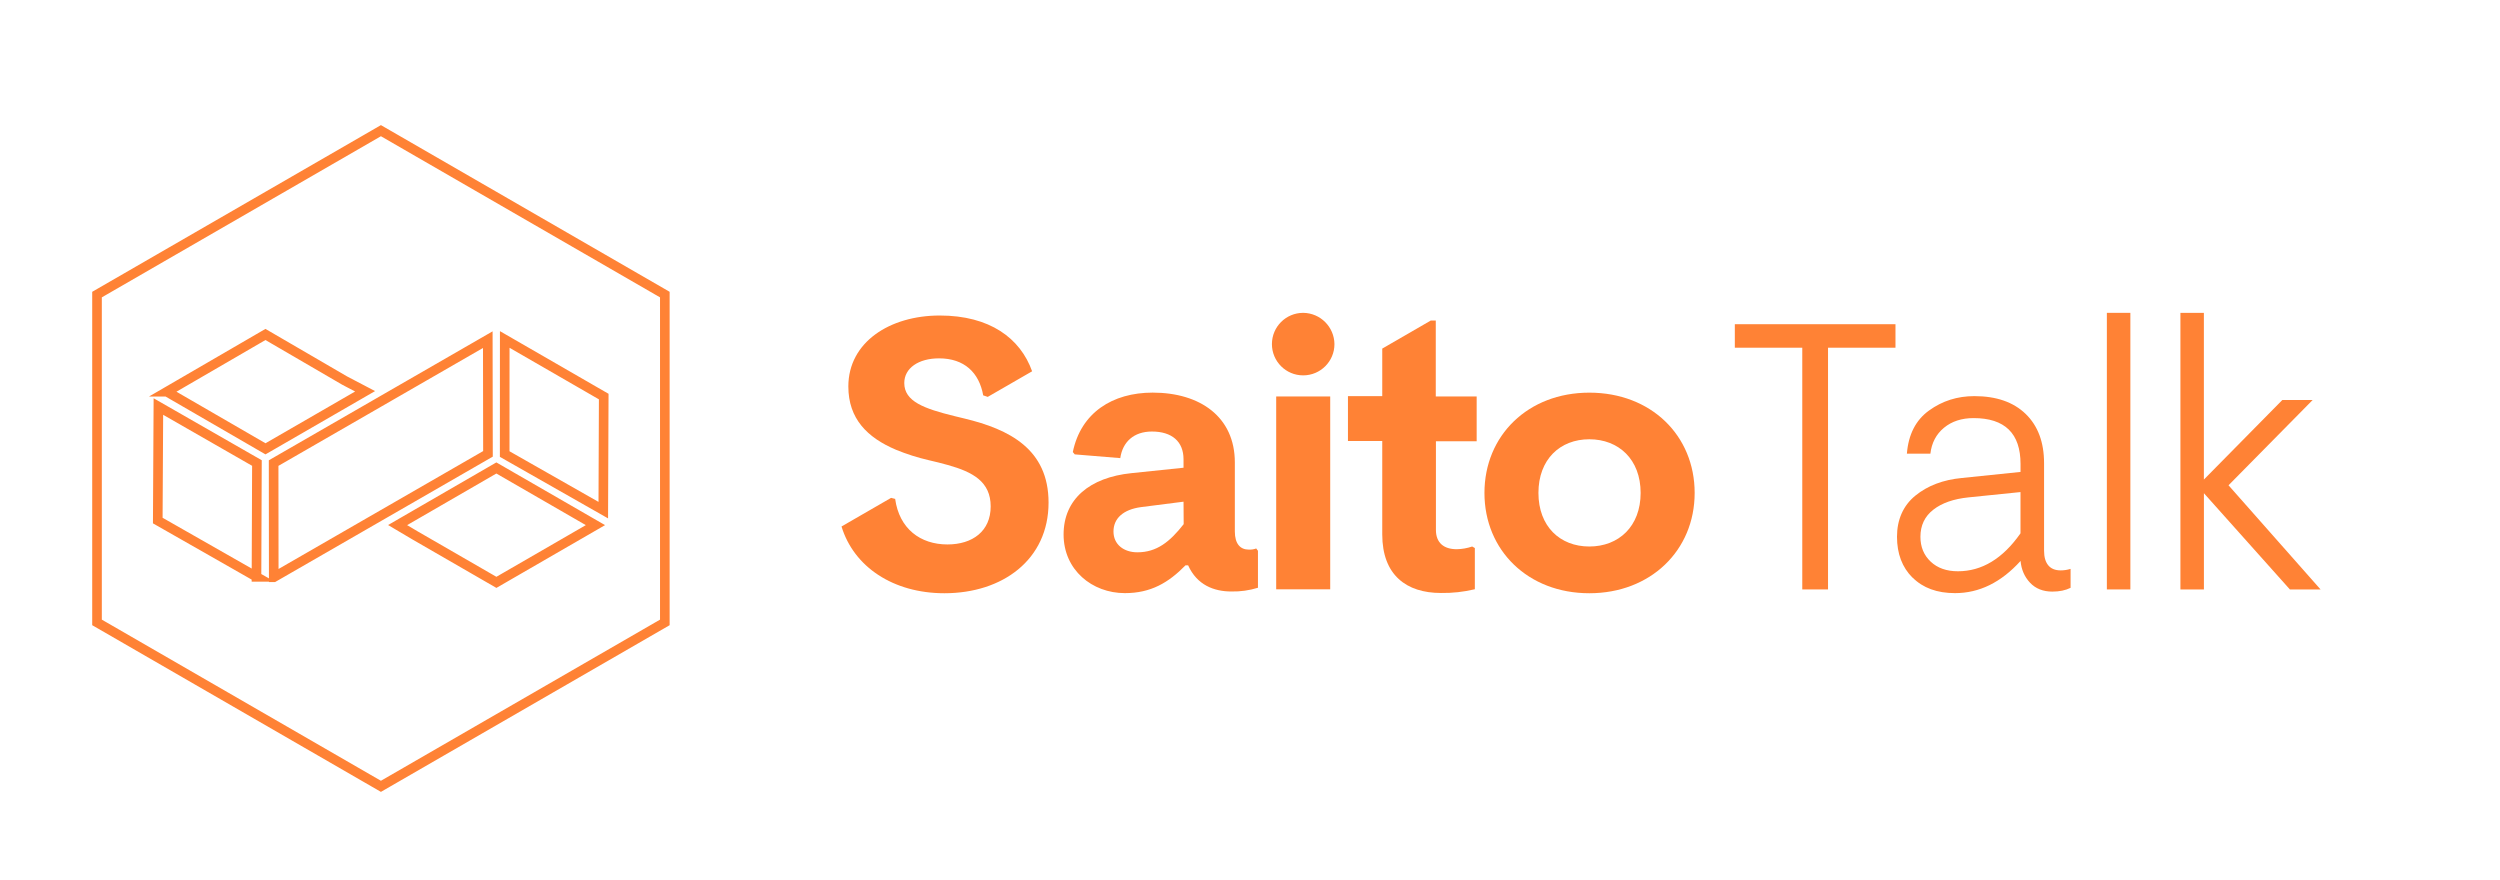
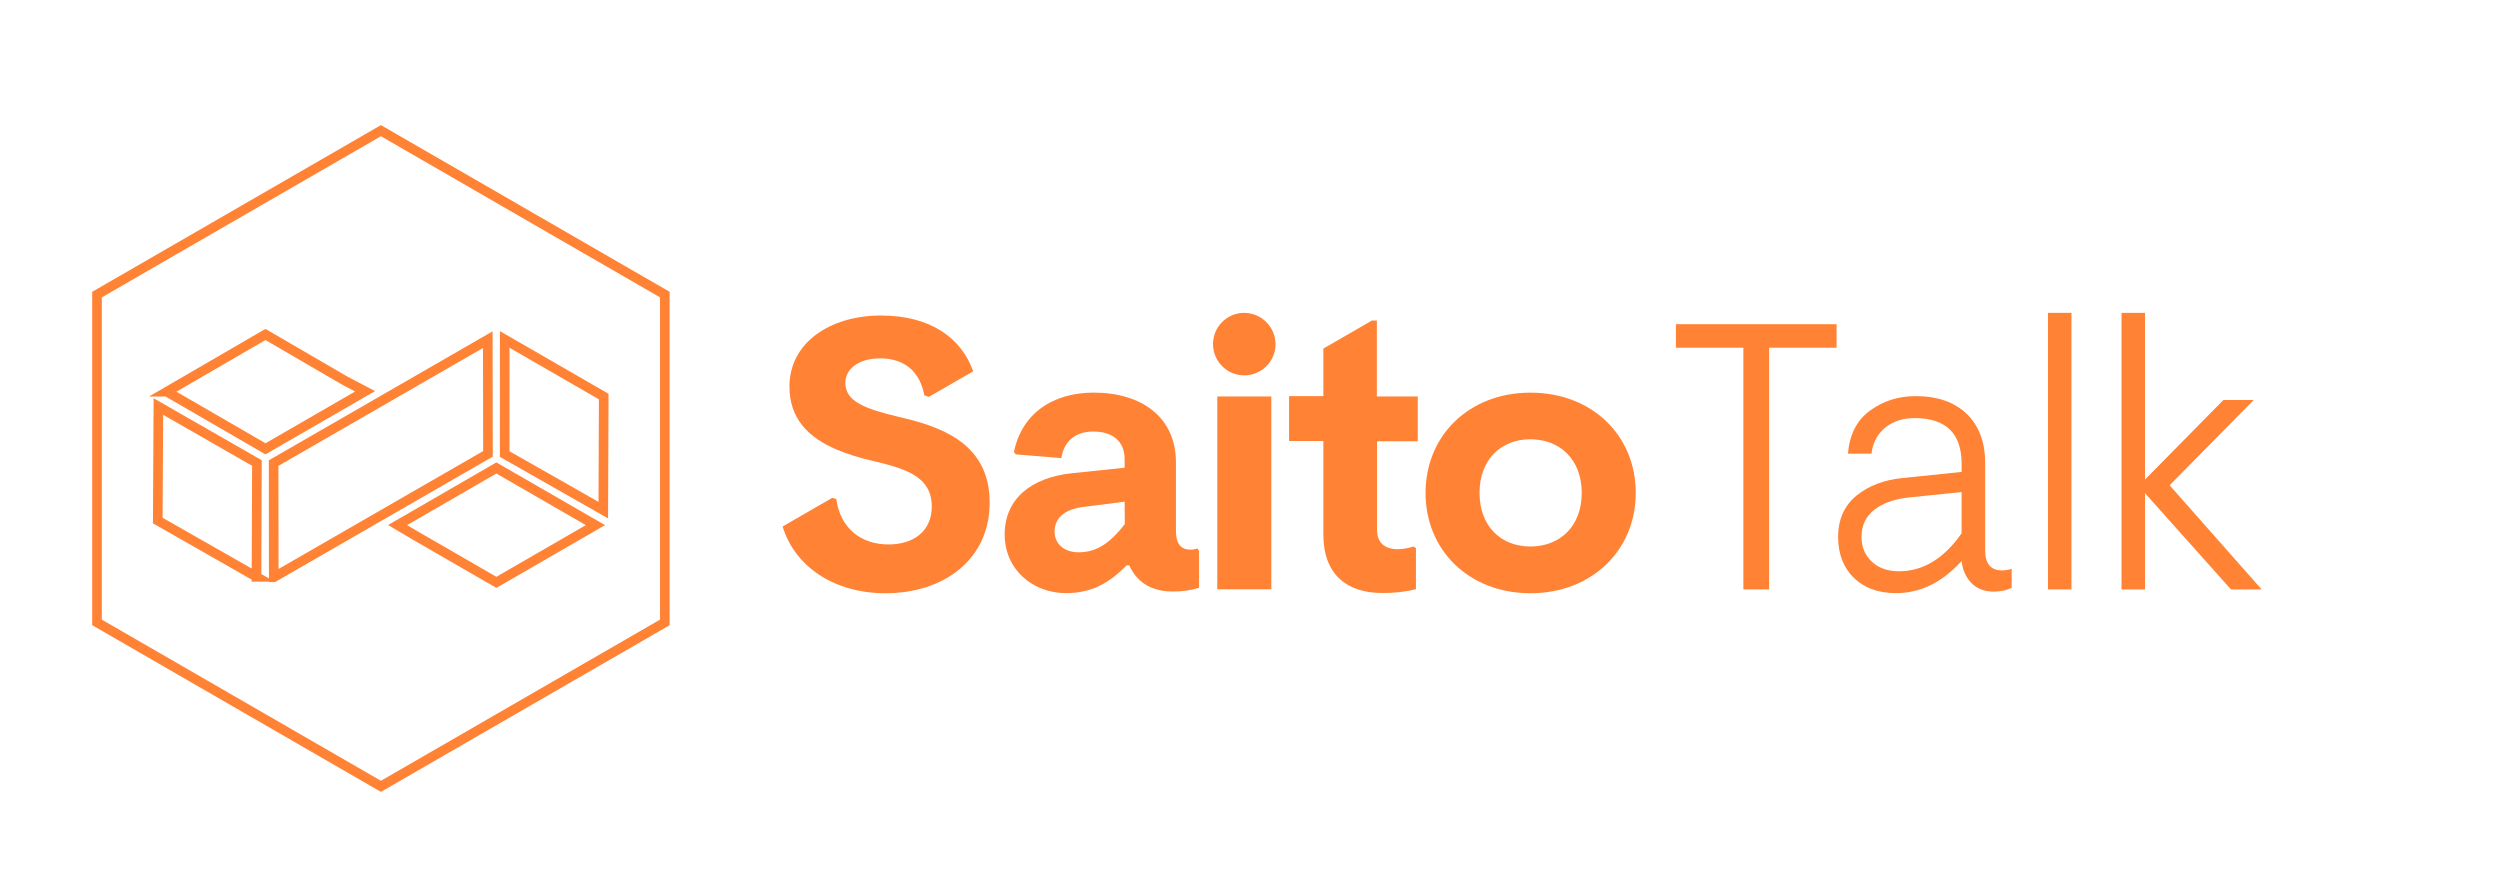
<svg xmlns="http://www.w3.org/2000/svg" id="Layer_1" data-name="Layer 1" viewBox="0 0 381 134">
  <defs>
    <style>
      .cls-1 {
        fill: none;
        stroke: #ff8235;
        stroke-miterlimit: 10;
        stroke-width: 5px;
      }

      .cls-2 {
        fill: #ff8235;
      }
    </style>
  </defs>
  <g transform="translate(2 18.0755) scale(0.2932) translate(-332.625 -321.75)">
    <path class="cls-1" d="M523.8,328.02l-147.57,85.2v170.4l147.57,85.2,147.57-85.2v-170.4l-147.57-85.2ZM459.13,559.93l-51.32-29.25.32-59.27,51.22,29.36-.23,59.16ZM412.53,463.71l51.25-29.76,41.14,23.95c.58.33,10.65,5.59,10.65,5.59l-51.77,29.9-51.26-29.68ZM468.09,560.16l-.06-59.36,111.32-64.15.09,59.36-111.34,64.15ZM583.82,562.8l-42.23-24.37-9.12-5.4,51.33-29.69,51.5,29.71-51.48,29.75ZM639.38,525.26l-51.25-29.15.03-59.56,51.45,29.68-.23,59.03Z" />
  </g>
-   <g transform="translate(126 44.0959) scale(0.5814) translate(-332.625 -701.82)">
+   <g transform="translate(117.024 44.0959) scale(0.5814) translate(-332.625 -701.82)">
    <g>
      <g>
        <path class="cls-2" d="M349.5,756.47l-13.01,7.51c3.22,10.58,13.55,17.5,26.97,17.5,15.26,0,27.3-8.81,27.3-23.76,0-14.05-10.31-19.21-22.05-22.04l-2.6-.63c-7.96-1.96-13.17-3.84-13.17-8.67,0-3.92,3.75-6.47,9.11-6.47,6.62,0,10.51,3.72,11.58,9.7l1.19.4,11.63-6.71c-3.09-8.68-11.12-14.62-24.21-14.62s-23.96,6.98-23.96,18.6c0,8.45,4.95,13.4,12.51,16.6,2.76,1.13,5.61,2.04,8.52,2.71,1.77.41,3.49.83,5.07,1.28,6.52,1.83,11.21,4.36,11.21,10.85s-4.76,9.97-11.33,9.97c-7.12,0-12.63-4.12-13.71-11.94l-1.06-.27Z" />
        <path class="cls-2" d="M445.19,769.74c-.62.24-1.29.34-1.96.3-2.22,0-3.64-1.52-3.64-4.75v-18.1c0-11.93-9.1-18.3-21.54-18.3-10.53,0-18.81,5.26-20.93,15.58l.51.61,11.93.98c.61-4.24,3.54-6.97,8.29-6.97,5.26,0,8.29,2.63,8.29,7.27v2.22l-13.65,1.42c-10.92,1.12-17.79,6.78-17.79,16.08s7.48,15.37,16.07,15.37c6.78,0,11.43-2.73,15.88-7.28h.7c2.32,5.16,6.77,6.85,11.33,6.85,2.36.05,4.72-.28,6.97-.98v-9.69l-.46-.61ZM426.18,763.37c-3.64,4.65-7.08,7.38-12.14,7.38-3.53,0-6.26-2.03-6.26-5.45s2.53-5.77,7.24-6.4l11.12-1.42.04,5.89Z" />
        <rect class="cls-2" x="450.43" y="729.9" width="14.16" height="50.55" />
        <path class="cls-2" d="M457.51,707.98c-4.53,0-8.2,3.66-8.2,8.19,0,4.53,3.66,8.2,8.19,8.2,4.53,0,8.2-3.66,8.2-8.19h0c-.05-4.51-3.68-8.15-8.19-8.2Z" />
        <path class="cls-2" d="M492.3,741.64v23.25c0,3.33,2.02,5.05,5.45,5.05,1.38-.02,2.75-.27,4.05-.71l.7.4v10.8c-2.91.7-5.9,1.03-8.9.98-9,0-15.37-4.66-15.37-15.36v-24.48h-8.99v-11.75h8.99v-12.47l12.73-7.36h1.3v19.91h10.72v11.75h-10.69Z" />
        <path class="cls-2" d="M532.51,728.9c-16.07,0-27.49,11.23-27.49,26.29s11.43,26.29,27.49,26.29,27.61-11.23,27.61-26.29-11.43-26.29-27.61-26.29ZM532.51,769.23c-7.68,0-13.34-5.26-13.34-14.05s5.66-14.06,13.34-14.06,13.45,5.26,13.45,14.06-5.77,14.05-13.45,14.05Z" />
      </g>
      <g>
        <path class="cls-2" d="M588.33,717.12h-17.68v-6.16h42.11v6.16h-17.68v63.36h-6.75v-63.36Z" />
        <path class="cls-2" d="M617.23,777.4c-2.72-2.71-4.07-6.29-4.07-10.73s1.6-8.16,4.82-10.78c3.21-2.61,7.26-4.15,12.17-4.62l15.39-1.59v-2.09c0-8.01-4.11-12.02-12.31-12.02-3.11,0-5.7.84-7.75,2.53-2.05,1.69-3.24,3.96-3.57,6.8h-6.16c.4-5.03,2.33-8.81,5.81-11.32,3.48-2.52,7.43-3.77,11.87-3.77,5.76,0,10.24,1.56,13.46,4.67,3.21,3.11,4.82,7.42,4.82,12.91v22.94c0,1.66.36,2.93,1.09,3.82.73.89,1.82,1.34,3.28,1.34.86,0,1.72-.13,2.58-.4v4.97c-1.33.66-2.91.99-4.77.99-2.45,0-4.4-.78-5.86-2.33-1.46-1.56-2.28-3.46-2.48-5.71-5.1,5.63-10.82,8.44-17.18,8.44-4.7,0-8.41-1.36-11.12-4.07ZM645.53,765.78v-10.82l-13.61,1.39c-3.91.4-6.99,1.47-9.24,3.23-2.25,1.75-3.38,4.12-3.38,7.1,0,2.65.89,4.82,2.68,6.51,1.79,1.69,4.17,2.53,7.15,2.53,6.29,0,11.75-3.31,16.39-9.93Z" />
        <path class="cls-2" d="M668.17,707.98h6.16v72.5h-6.16v-72.5Z" />
        <path class="cls-2" d="M687.44,707.98h6.16v43.7l20.56-20.85h7.95l-22.05,22.35,24.13,27.31h-8.04l-22.54-25.23v25.23h-6.16v-72.5Z" />
      </g>
    </g>
  </g>
</svg>
